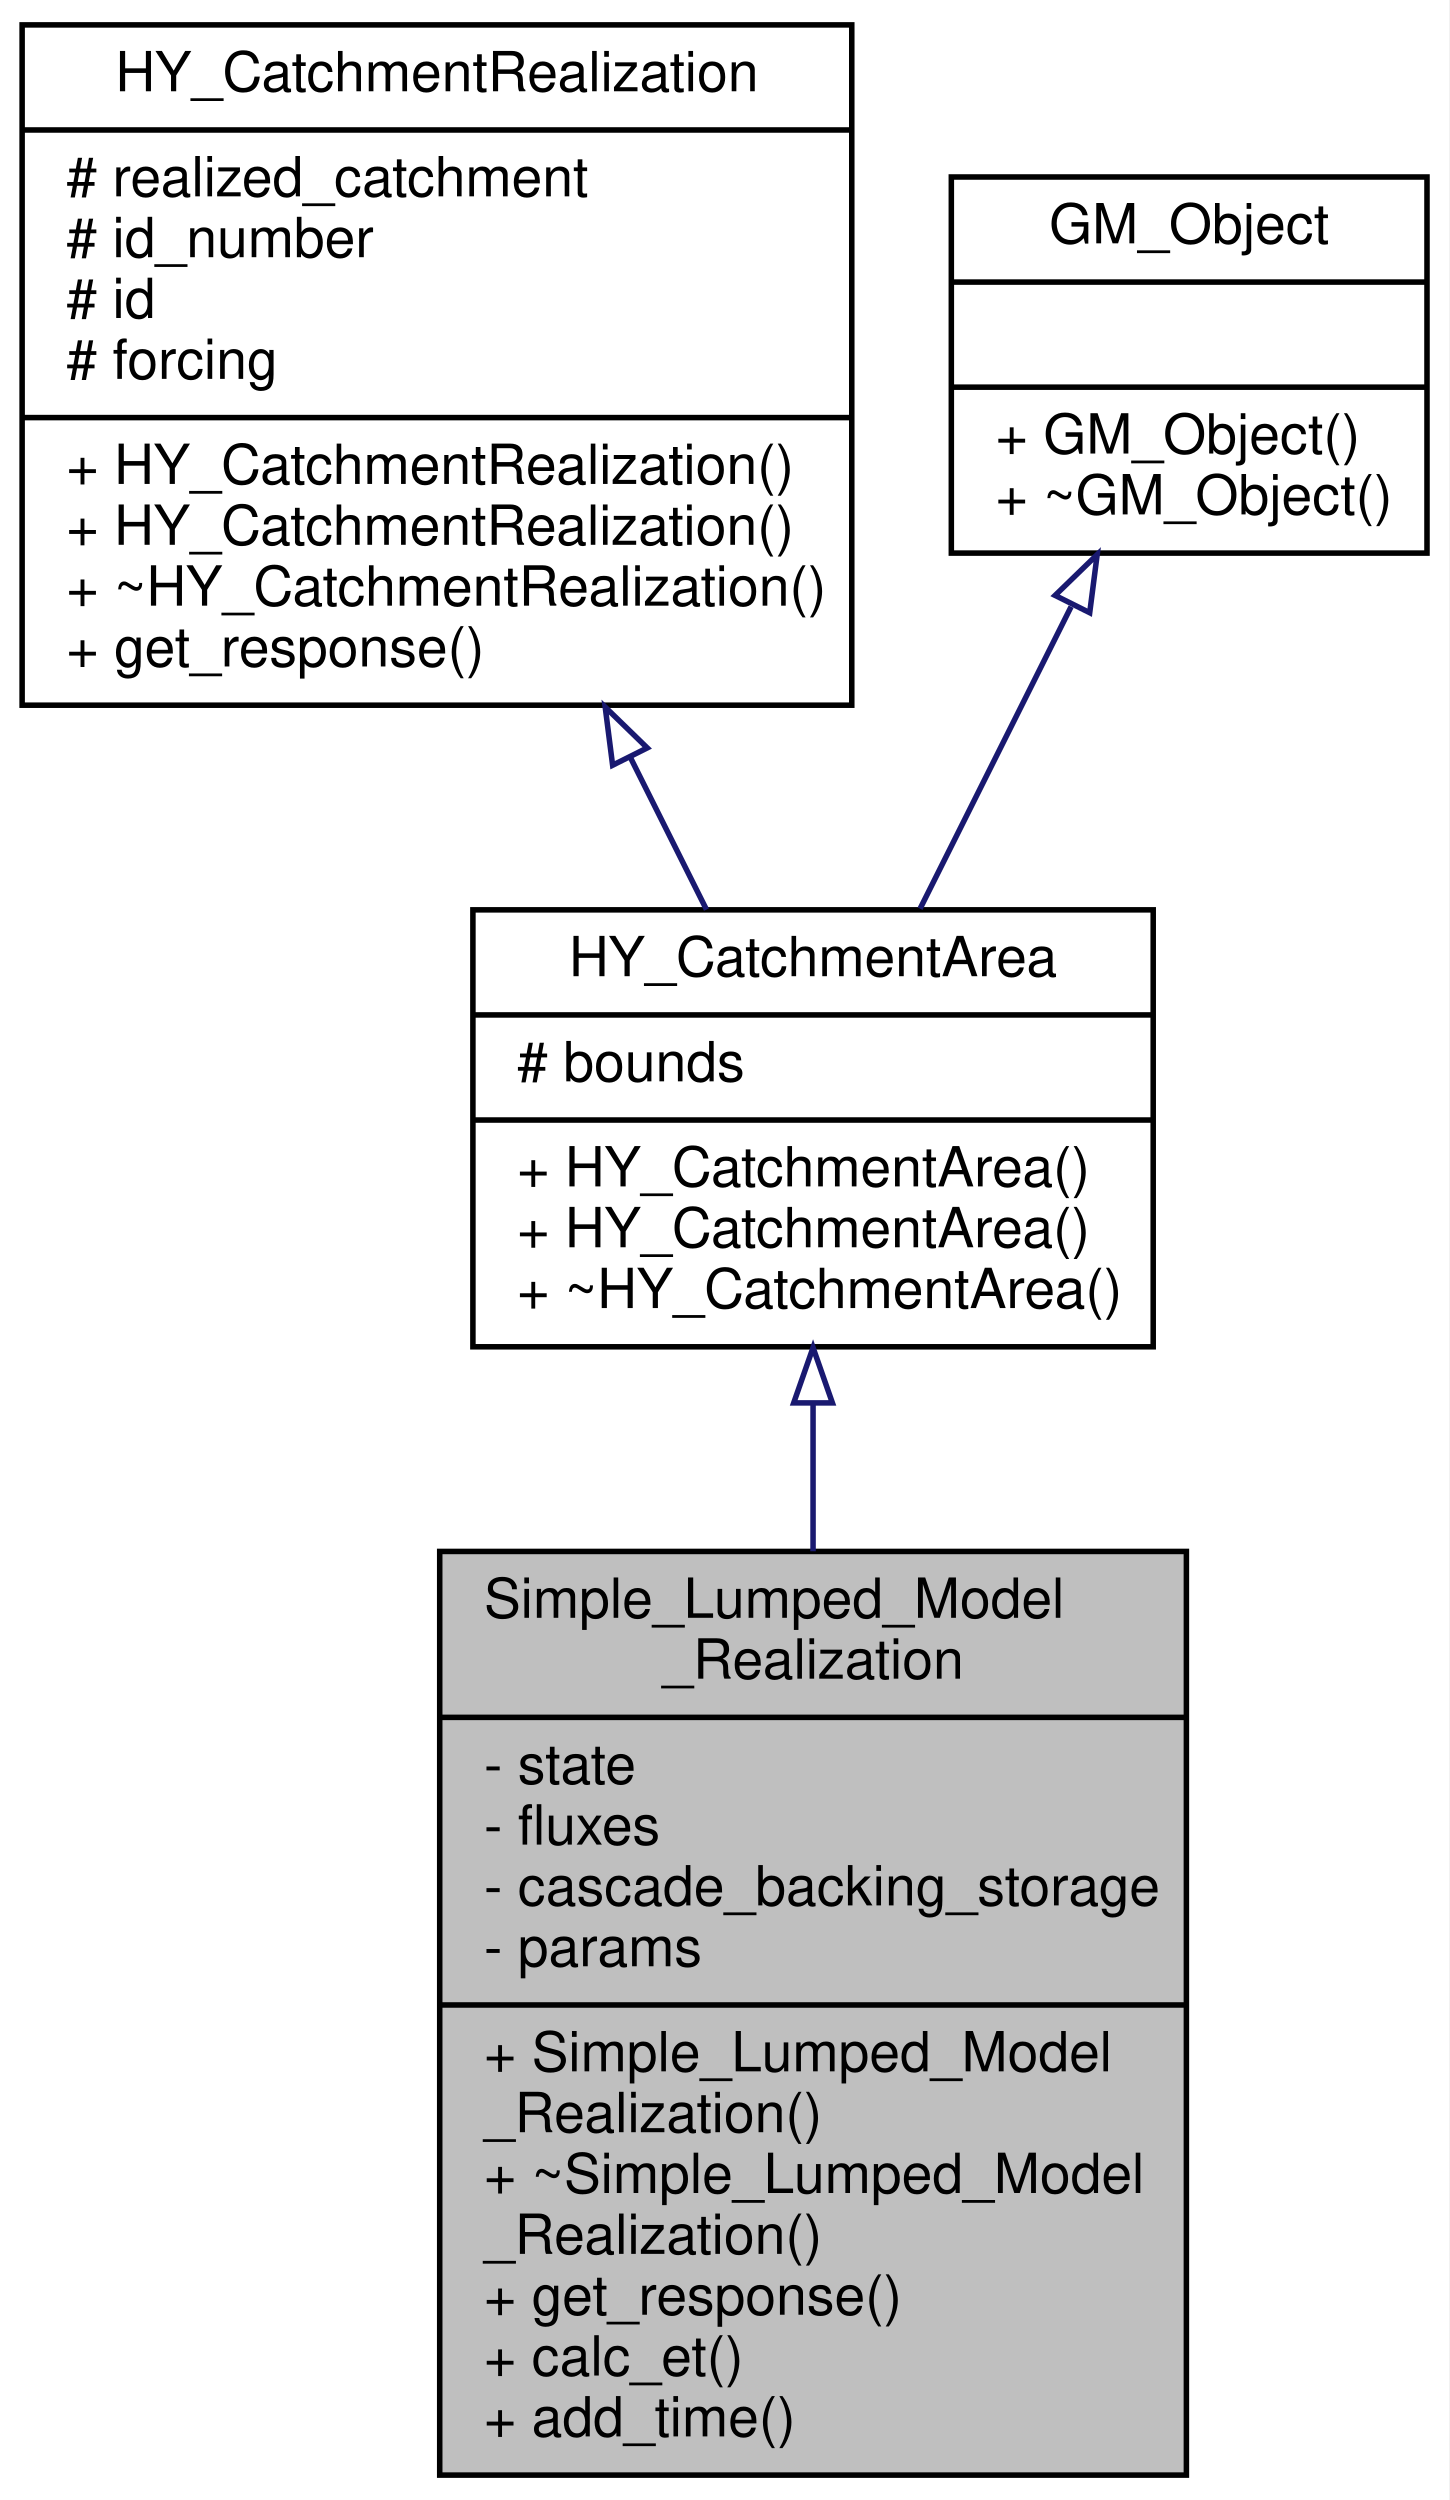
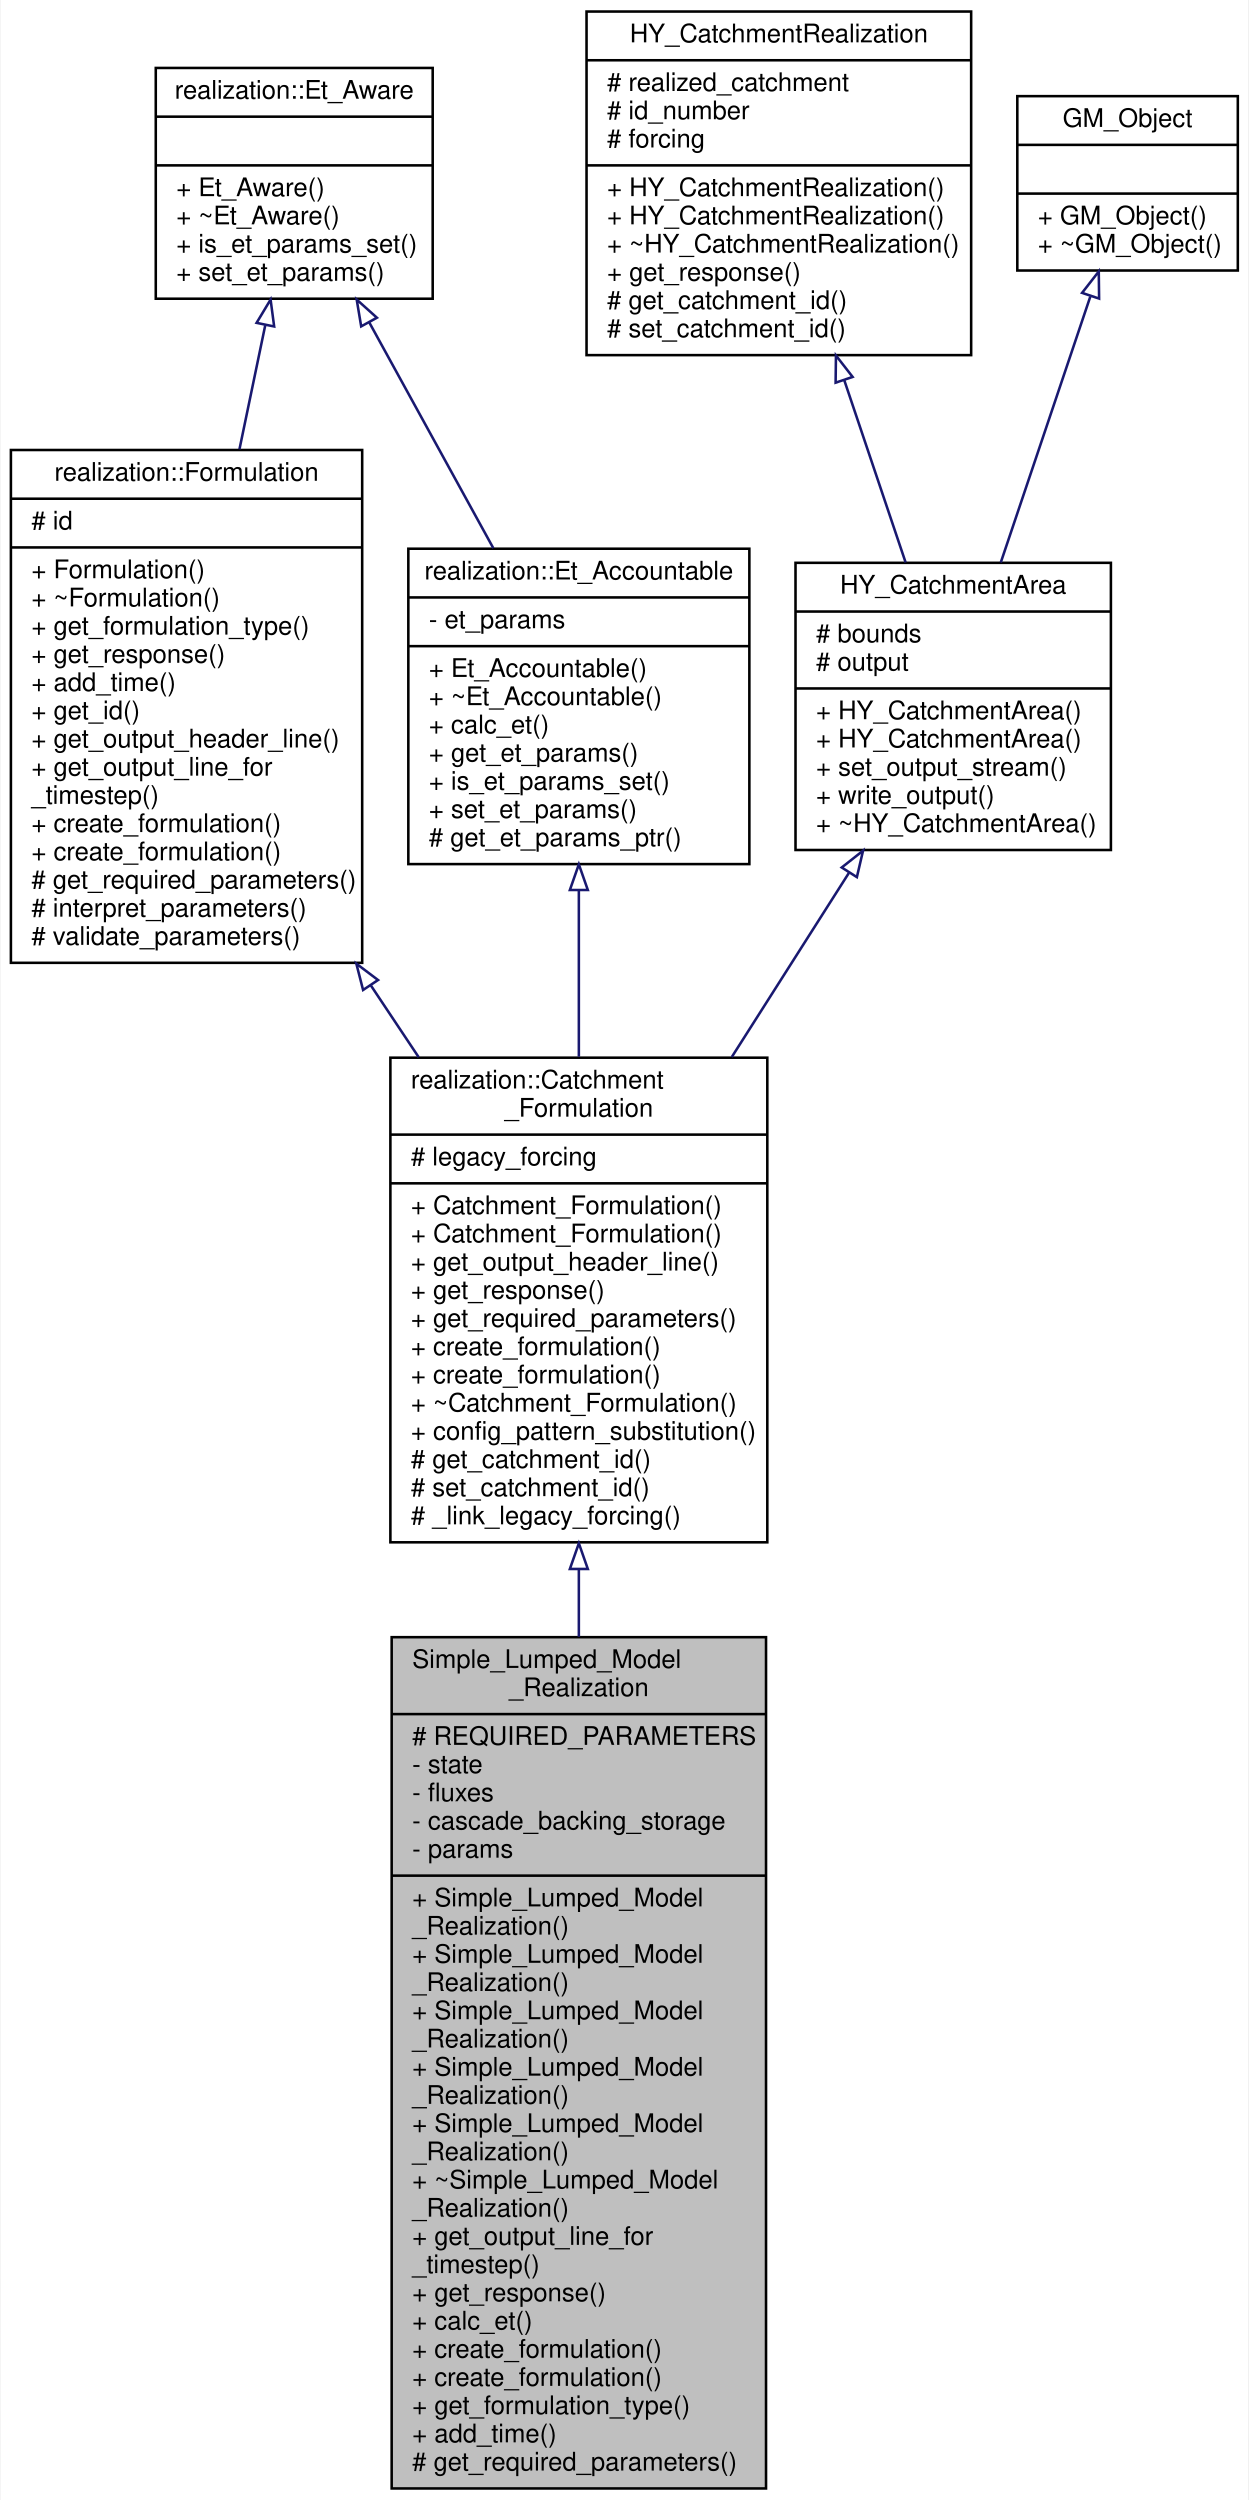
- <svg xmlns="http://www.w3.org/2000/svg" xmlns:xlink="http://www.w3.org/1999/xlink" width="262pt" height="452pt" viewBox="0.00 0.00 262.00 452.00">
-   <g id="graph0" class="graph" transform="scale(1 1) rotate(0) translate(4 448)">
-     <polygon fill="white" stroke="transparent" points="-4,4 -4,-448 258,-448 258,4 -4,4" />
+ <svg xmlns="http://www.w3.org/2000/svg" xmlns:xlink="http://www.w3.org/1999/xlink" width="487pt" height="975pt" viewBox="0.00 0.00 486.50 975.00">
+   <g id="graph0" class="graph" transform="scale(1 1) rotate(0) translate(4 971)">
+     <polygon fill="white" stroke="transparent" points="-4,4 -4,-971 482.5,-971 482.5,4 -4,4" />
    <g id="node1" class="node">
      <g id="a_node1">
        <a xlink:title=" ">
-           <polygon fill="#bfbfbf" stroke="black" points="75.5,-0.5 75.5,-167.5 210.5,-167.5 210.5,-0.5 75.5,-0.5" />
-           <text text-anchor="start" x="83.5" y="-155.5" font-family="Helvetica,sans-Serif" font-size="10.00">Simple_Lumped_Model</text>
-           <text text-anchor="middle" x="143" y="-144.5" font-family="Helvetica,sans-Serif" font-size="10.00">_Realization</text>
-           <polyline fill="none" stroke="black" points="75.5,-137.5 210.5,-137.5 " />
-           <text text-anchor="start" x="83.5" y="-125.5" font-family="Helvetica,sans-Serif" font-size="10.00">- state</text>
-           <text text-anchor="start" x="83.5" y="-114.5" font-family="Helvetica,sans-Serif" font-size="10.00">- fluxes</text>
-           <text text-anchor="start" x="83.5" y="-103.5" font-family="Helvetica,sans-Serif" font-size="10.00">- cascade_backing_storage</text>
-           <text text-anchor="start" x="83.5" y="-92.5" font-family="Helvetica,sans-Serif" font-size="10.00">- params</text>
-           <polyline fill="none" stroke="black" points="75.5,-85.5 210.5,-85.5 " />
-           <text text-anchor="start" x="83.5" y="-73.5" font-family="Helvetica,sans-Serif" font-size="10.00">+ Simple_Lumped_Model</text>
-           <text text-anchor="start" x="83.5" y="-62.5" font-family="Helvetica,sans-Serif" font-size="10.00">_Realization()</text>
-           <text text-anchor="start" x="83.5" y="-51.5" font-family="Helvetica,sans-Serif" font-size="10.00">+ ~Simple_Lumped_Model</text>
-           <text text-anchor="start" x="83.5" y="-40.5" font-family="Helvetica,sans-Serif" font-size="10.00">_Realization()</text>
-           <text text-anchor="start" x="83.5" y="-29.5" font-family="Helvetica,sans-Serif" font-size="10.00">+ get_response()</text>
-           <text text-anchor="start" x="83.5" y="-18.5" font-family="Helvetica,sans-Serif" font-size="10.00">+ calc_et()</text>
-           <text text-anchor="start" x="83.5" y="-7.5" font-family="Helvetica,sans-Serif" font-size="10.00">+ add_time()</text>
+           <polygon fill="#bfbfbf" stroke="black" points="148.5,-0.5 148.5,-332.5 294.5,-332.5 294.5,-0.5 148.5,-0.5" />
+           <text text-anchor="start" x="156.5" y="-320.5" font-family="Helvetica,sans-Serif" font-size="10.00">Simple_Lumped_Model</text>
+           <text text-anchor="middle" x="221.5" y="-309.5" font-family="Helvetica,sans-Serif" font-size="10.00">_Realization</text>
+           <polyline fill="none" stroke="black" points="148.5,-302.5 294.5,-302.5 " />
+           <text text-anchor="start" x="156.5" y="-290.5" font-family="Helvetica,sans-Serif" font-size="10.00"># REQUIRED_PARAMETERS</text>
+           <text text-anchor="start" x="156.5" y="-279.5" font-family="Helvetica,sans-Serif" font-size="10.00">- state</text>
+           <text text-anchor="start" x="156.5" y="-268.5" font-family="Helvetica,sans-Serif" font-size="10.00">- fluxes</text>
+           <text text-anchor="start" x="156.5" y="-257.5" font-family="Helvetica,sans-Serif" font-size="10.00">- cascade_backing_storage</text>
+           <text text-anchor="start" x="156.5" y="-246.5" font-family="Helvetica,sans-Serif" font-size="10.00">- params</text>
+           <polyline fill="none" stroke="black" points="148.5,-239.5 294.5,-239.5 " />
+           <text text-anchor="start" x="156.5" y="-227.5" font-family="Helvetica,sans-Serif" font-size="10.00">+ Simple_Lumped_Model</text>
+           <text text-anchor="start" x="156.5" y="-216.5" font-family="Helvetica,sans-Serif" font-size="10.00">_Realization()</text>
+           <text text-anchor="start" x="156.5" y="-205.5" font-family="Helvetica,sans-Serif" font-size="10.00">+ Simple_Lumped_Model</text>
+           <text text-anchor="start" x="156.5" y="-194.5" font-family="Helvetica,sans-Serif" font-size="10.00">_Realization()</text>
+           <text text-anchor="start" x="156.5" y="-183.5" font-family="Helvetica,sans-Serif" font-size="10.00">+ Simple_Lumped_Model</text>
+           <text text-anchor="start" x="156.5" y="-172.5" font-family="Helvetica,sans-Serif" font-size="10.00">_Realization()</text>
+           <text text-anchor="start" x="156.5" y="-161.5" font-family="Helvetica,sans-Serif" font-size="10.00">+ Simple_Lumped_Model</text>
+           <text text-anchor="start" x="156.5" y="-150.5" font-family="Helvetica,sans-Serif" font-size="10.00">_Realization()</text>
+           <text text-anchor="start" x="156.5" y="-139.5" font-family="Helvetica,sans-Serif" font-size="10.00">+ Simple_Lumped_Model</text>
+           <text text-anchor="start" x="156.5" y="-128.5" font-family="Helvetica,sans-Serif" font-size="10.00">_Realization()</text>
+           <text text-anchor="start" x="156.5" y="-117.5" font-family="Helvetica,sans-Serif" font-size="10.00">+ ~Simple_Lumped_Model</text>
+           <text text-anchor="start" x="156.5" y="-106.5" font-family="Helvetica,sans-Serif" font-size="10.00">_Realization()</text>
+           <text text-anchor="start" x="156.5" y="-95.5" font-family="Helvetica,sans-Serif" font-size="10.00">+ get_output_line_for</text>
+           <text text-anchor="start" x="156.5" y="-84.5" font-family="Helvetica,sans-Serif" font-size="10.00">_timestep()</text>
+           <text text-anchor="start" x="156.5" y="-73.5" font-family="Helvetica,sans-Serif" font-size="10.00">+ get_response()</text>
+           <text text-anchor="start" x="156.5" y="-62.5" font-family="Helvetica,sans-Serif" font-size="10.00">+ calc_et()</text>
+           <text text-anchor="start" x="156.5" y="-51.5" font-family="Helvetica,sans-Serif" font-size="10.00">+ create_formulation()</text>
+           <text text-anchor="start" x="156.5" y="-40.5" font-family="Helvetica,sans-Serif" font-size="10.00">+ create_formulation()</text>
+           <text text-anchor="start" x="156.5" y="-29.5" font-family="Helvetica,sans-Serif" font-size="10.00">+ get_formulation_type()</text>
+           <text text-anchor="start" x="156.5" y="-18.5" font-family="Helvetica,sans-Serif" font-size="10.00">+ add_time()</text>
+           <text text-anchor="start" x="156.5" y="-7.5" font-family="Helvetica,sans-Serif" font-size="10.00"># get_required_parameters()</text>
        </a>
      </g>
    </g>
    <g id="node2" class="node">
      <g id="a_node2">
-         <a xlink:href="class_h_y___catchment_area.html" target="_top" xlink:title=" ">
-           <polygon fill="white" stroke="black" points="81.5,-204.5 81.5,-283.5 204.5,-283.5 204.5,-204.5 81.5,-204.5" />
-           <text text-anchor="middle" x="143" y="-271.5" font-family="Helvetica,sans-Serif" font-size="10.00">HY_CatchmentArea</text>
-           <polyline fill="none" stroke="black" points="81.5,-264.5 204.5,-264.5 " />
-           <text text-anchor="start" x="89.5" y="-252.5" font-family="Helvetica,sans-Serif" font-size="10.00"># bounds</text>
-           <polyline fill="none" stroke="black" points="81.5,-245.5 204.5,-245.5 " />
-           <text text-anchor="start" x="89.5" y="-233.5" font-family="Helvetica,sans-Serif" font-size="10.00">+ HY_CatchmentArea()</text>
-           <text text-anchor="start" x="89.5" y="-222.5" font-family="Helvetica,sans-Serif" font-size="10.00">+ HY_CatchmentArea()</text>
-           <text text-anchor="start" x="89.5" y="-211.5" font-family="Helvetica,sans-Serif" font-size="10.00">+ ~HY_CatchmentArea()</text>
+         <a xlink:href="classrealization_1_1_catchment___formulation.html" target="_top" xlink:title=" ">
+           <polygon fill="white" stroke="black" points="148,-369.5 148,-558.5 295,-558.5 295,-369.5 148,-369.5" />
+           <text text-anchor="start" x="156" y="-546.5" font-family="Helvetica,sans-Serif" font-size="10.00">realization::Catchment</text>
+           <text text-anchor="middle" x="221.5" y="-535.5" font-family="Helvetica,sans-Serif" font-size="10.00">_Formulation</text>
+           <polyline fill="none" stroke="black" points="148,-528.5 295,-528.5 " />
+           <text text-anchor="start" x="156" y="-516.5" font-family="Helvetica,sans-Serif" font-size="10.00"># legacy_forcing</text>
+           <polyline fill="none" stroke="black" points="148,-509.5 295,-509.5 " />
+           <text text-anchor="start" x="156" y="-497.5" font-family="Helvetica,sans-Serif" font-size="10.00">+ Catchment_Formulation()</text>
+           <text text-anchor="start" x="156" y="-486.5" font-family="Helvetica,sans-Serif" font-size="10.00">+ Catchment_Formulation()</text>
+           <text text-anchor="start" x="156" y="-475.5" font-family="Helvetica,sans-Serif" font-size="10.00">+ get_output_header_line()</text>
+           <text text-anchor="start" x="156" y="-464.5" font-family="Helvetica,sans-Serif" font-size="10.00">+ get_response()</text>
+           <text text-anchor="start" x="156" y="-453.5" font-family="Helvetica,sans-Serif" font-size="10.00">+ get_required_parameters()</text>
+           <text text-anchor="start" x="156" y="-442.5" font-family="Helvetica,sans-Serif" font-size="10.00">+ create_formulation()</text>
+           <text text-anchor="start" x="156" y="-431.5" font-family="Helvetica,sans-Serif" font-size="10.00">+ create_formulation()</text>
+           <text text-anchor="start" x="156" y="-420.5" font-family="Helvetica,sans-Serif" font-size="10.00">+ ~Catchment_Formulation()</text>
+           <text text-anchor="start" x="156" y="-409.5" font-family="Helvetica,sans-Serif" font-size="10.00">+ config_pattern_substitution()</text>
+           <text text-anchor="start" x="156" y="-398.5" font-family="Helvetica,sans-Serif" font-size="10.00"># get_catchment_id()</text>
+           <text text-anchor="start" x="156" y="-387.5" font-family="Helvetica,sans-Serif" font-size="10.00"># set_catchment_id()</text>
+           <text text-anchor="start" x="156" y="-376.5" font-family="Helvetica,sans-Serif" font-size="10.00"># _link_legacy_forcing()</text>
        </a>
      </g>
    </g>
    <g id="edge1" class="edge">
-       <path fill="none" stroke="midnightblue" d="M143,-194.26C143,-185.74 143,-176.67 143,-167.53" />
-       <polygon fill="none" stroke="midnightblue" points="139.5,-194.35 143,-204.35 146.5,-194.35 139.5,-194.35" />
+       <path fill="none" stroke="midnightblue" d="M221.5,-359.07C221.5,-350.43 221.5,-341.58 221.5,-332.64" />
+       <polygon fill="none" stroke="midnightblue" points="218,-359.1 221.5,-369.1 225,-359.1 218,-359.1" />
    </g>
    <g id="node3" class="node">
      <g id="a_node3">
-         <a xlink:href="class_h_y___catchment_realization.html" target="_top" xlink:title=" ">
-           <polygon fill="white" stroke="black" points="0,-320.5 0,-443.5 150,-443.5 150,-320.5 0,-320.5" />
-           <text text-anchor="middle" x="75" y="-431.5" font-family="Helvetica,sans-Serif" font-size="10.00">HY_CatchmentRealization</text>
-           <polyline fill="none" stroke="black" points="0,-424.5 150,-424.5 " />
-           <text text-anchor="start" x="8" y="-412.5" font-family="Helvetica,sans-Serif" font-size="10.00"># realized_catchment</text>
-           <text text-anchor="start" x="8" y="-401.5" font-family="Helvetica,sans-Serif" font-size="10.00"># id_number</text>
-           <text text-anchor="start" x="8" y="-390.5" font-family="Helvetica,sans-Serif" font-size="10.00"># id</text>
-           <text text-anchor="start" x="8" y="-379.5" font-family="Helvetica,sans-Serif" font-size="10.00"># forcing</text>
-           <polyline fill="none" stroke="black" points="0,-372.5 150,-372.5 " />
-           <text text-anchor="start" x="8" y="-360.5" font-family="Helvetica,sans-Serif" font-size="10.00">+ HY_CatchmentRealization()</text>
-           <text text-anchor="start" x="8" y="-349.5" font-family="Helvetica,sans-Serif" font-size="10.00">+ HY_CatchmentRealization()</text>
-           <text text-anchor="start" x="8" y="-338.5" font-family="Helvetica,sans-Serif" font-size="10.00">+ ~HY_CatchmentRealization()</text>
-           <text text-anchor="start" x="8" y="-327.5" font-family="Helvetica,sans-Serif" font-size="10.00">+ get_response()</text>
+         <a xlink:href="classrealization_1_1_formulation.html" target="_top" xlink:title=" ">
+           <polygon fill="white" stroke="black" points="0,-595.5 0,-795.5 137,-795.5 137,-595.5 0,-595.5" />
+           <text text-anchor="middle" x="68.5" y="-783.5" font-family="Helvetica,sans-Serif" font-size="10.00">realization::Formulation</text>
+           <polyline fill="none" stroke="black" points="0,-776.5 137,-776.5 " />
+           <text text-anchor="start" x="8" y="-764.5" font-family="Helvetica,sans-Serif" font-size="10.00"># id</text>
+           <polyline fill="none" stroke="black" points="0,-757.5 137,-757.5 " />
+           <text text-anchor="start" x="8" y="-745.5" font-family="Helvetica,sans-Serif" font-size="10.00">+ Formulation()</text>
+           <text text-anchor="start" x="8" y="-734.5" font-family="Helvetica,sans-Serif" font-size="10.00">+ ~Formulation()</text>
+           <text text-anchor="start" x="8" y="-723.5" font-family="Helvetica,sans-Serif" font-size="10.00">+ get_formulation_type()</text>
+           <text text-anchor="start" x="8" y="-712.5" font-family="Helvetica,sans-Serif" font-size="10.00">+ get_response()</text>
+           <text text-anchor="start" x="8" y="-701.5" font-family="Helvetica,sans-Serif" font-size="10.00">+ add_time()</text>
+           <text text-anchor="start" x="8" y="-690.5" font-family="Helvetica,sans-Serif" font-size="10.00">+ get_id()</text>
+           <text text-anchor="start" x="8" y="-679.5" font-family="Helvetica,sans-Serif" font-size="10.00">+ get_output_header_line()</text>
+           <text text-anchor="start" x="8" y="-668.5" font-family="Helvetica,sans-Serif" font-size="10.00">+ get_output_line_for</text>
+           <text text-anchor="start" x="8" y="-657.5" font-family="Helvetica,sans-Serif" font-size="10.00">_timestep()</text>
+           <text text-anchor="start" x="8" y="-646.5" font-family="Helvetica,sans-Serif" font-size="10.00">+ create_formulation()</text>
+           <text text-anchor="start" x="8" y="-635.5" font-family="Helvetica,sans-Serif" font-size="10.00">+ create_formulation()</text>
+           <text text-anchor="start" x="8" y="-624.5" font-family="Helvetica,sans-Serif" font-size="10.00"># get_required_parameters()</text>
+           <text text-anchor="start" x="8" y="-613.5" font-family="Helvetica,sans-Serif" font-size="10.00"># interpret_parameters()</text>
+           <text text-anchor="start" x="8" y="-602.5" font-family="Helvetica,sans-Serif" font-size="10.00"># validate_parameters()</text>
        </a>
      </g>
    </g>
    <g id="edge2" class="edge">
-       <path fill="none" stroke="midnightblue" d="M109.96,-311.08C114.7,-301.61 119.41,-292.18 123.73,-283.54" />
-       <polygon fill="none" stroke="midnightblue" points="106.76,-309.65 105.42,-320.16 113.02,-312.78 106.76,-309.65" />
+       <path fill="none" stroke="midnightblue" d="M140.42,-586.62C146.64,-577.29 152.91,-567.89 159.04,-558.68" />
+       <polygon fill="none" stroke="midnightblue" points="137.35,-584.91 134.72,-595.17 143.18,-588.79 137.35,-584.91" />
    </g>
    <g id="node4" class="node">
      <g id="a_node4">
+         <a xlink:href="classrealization_1_1_et___aware.html" target="_top" xlink:title="Interface for type that is aware of parameters for evapotranspiration in certain calculations,...">
+           <polygon fill="white" stroke="black" points="56.5,-854.5 56.5,-944.5 164.5,-944.5 164.5,-854.5 56.5,-854.5" />
+           <text text-anchor="middle" x="110.5" y="-932.5" font-family="Helvetica,sans-Serif" font-size="10.00">realization::Et_Aware</text>
+           <polyline fill="none" stroke="black" points="56.5,-925.5 164.5,-925.5 " />
+           <text text-anchor="middle" x="110.5" y="-913.5" font-family="Helvetica,sans-Serif" font-size="10.00"> </text>
+           <polyline fill="none" stroke="black" points="56.5,-906.5 164.5,-906.5 " />
+           <text text-anchor="start" x="64.5" y="-894.5" font-family="Helvetica,sans-Serif" font-size="10.00">+ Et_Aware()</text>
+           <text text-anchor="start" x="64.5" y="-883.5" font-family="Helvetica,sans-Serif" font-size="10.00">+ ~Et_Aware()</text>
+           <text text-anchor="start" x="64.5" y="-872.5" font-family="Helvetica,sans-Serif" font-size="10.00">+ is_et_params_set()</text>
+           <text text-anchor="start" x="64.5" y="-861.5" font-family="Helvetica,sans-Serif" font-size="10.00">+ set_et_params()</text>
+         </a>
+       </g>
+     </g>
+     <g id="edge3" class="edge">
+       <path fill="none" stroke="midnightblue" d="M99.19,-844.11C96.08,-829.15 92.61,-812.44 89.14,-795.79" />
+       <polygon fill="none" stroke="midnightblue" points="95.82,-845.09 101.28,-854.17 102.67,-843.67 95.82,-845.09" />
+     </g>
+     <g id="node8" class="node">
+       <g id="a_node8">
+         <a xlink:href="classrealization_1_1_et___accountable.html" target="_top" xlink:title="Interface for type that is able to account for evapotranspiration in certain calculations,...">
+           <polygon fill="white" stroke="black" points="155,-634 155,-757 288,-757 288,-634 155,-634" />
+           <text text-anchor="middle" x="221.5" y="-745" font-family="Helvetica,sans-Serif" font-size="10.00">realization::Et_Accountable</text>
+           <polyline fill="none" stroke="black" points="155,-738 288,-738 " />
+           <text text-anchor="start" x="163" y="-726" font-family="Helvetica,sans-Serif" font-size="10.00">- et_params</text>
+           <polyline fill="none" stroke="black" points="155,-719 288,-719 " />
+           <text text-anchor="start" x="163" y="-707" font-family="Helvetica,sans-Serif" font-size="10.00">+ Et_Accountable()</text>
+           <text text-anchor="start" x="163" y="-696" font-family="Helvetica,sans-Serif" font-size="10.00">+ ~Et_Accountable()</text>
+           <text text-anchor="start" x="163" y="-685" font-family="Helvetica,sans-Serif" font-size="10.00">+ calc_et()</text>
+           <text text-anchor="start" x="163" y="-674" font-family="Helvetica,sans-Serif" font-size="10.00">+ get_et_params()</text>
+           <text text-anchor="start" x="163" y="-663" font-family="Helvetica,sans-Serif" font-size="10.00">+ is_et_params_set()</text>
+           <text text-anchor="start" x="163" y="-652" font-family="Helvetica,sans-Serif" font-size="10.00">+ set_et_params()</text>
+           <text text-anchor="start" x="163" y="-641" font-family="Helvetica,sans-Serif" font-size="10.00"># get_et_params_ptr()</text>
+         </a>
+       </g>
+     </g>
+     <g id="edge8" class="edge">
+       <path fill="none" stroke="midnightblue" d="M139.77,-845.24C154.63,-818.2 172.75,-785.22 188.15,-757.2" />
+       <polygon fill="none" stroke="midnightblue" points="136.61,-843.72 134.86,-854.17 142.74,-847.09 136.61,-843.72" />
+     </g>
+     <g id="node5" class="node">
+       <g id="a_node5">
+         <a xlink:href="class_h_y___catchment_area.html" target="_top" xlink:title=" ">
+           <polygon fill="white" stroke="black" points="306,-639.5 306,-751.5 429,-751.5 429,-639.5 306,-639.5" />
+           <text text-anchor="middle" x="367.5" y="-739.5" font-family="Helvetica,sans-Serif" font-size="10.00">HY_CatchmentArea</text>
+           <polyline fill="none" stroke="black" points="306,-732.5 429,-732.5 " />
+           <text text-anchor="start" x="314" y="-720.5" font-family="Helvetica,sans-Serif" font-size="10.00"># bounds</text>
+           <text text-anchor="start" x="314" y="-709.5" font-family="Helvetica,sans-Serif" font-size="10.00"># output</text>
+           <polyline fill="none" stroke="black" points="306,-702.5 429,-702.5 " />
+           <text text-anchor="start" x="314" y="-690.5" font-family="Helvetica,sans-Serif" font-size="10.00">+ HY_CatchmentArea()</text>
+           <text text-anchor="start" x="314" y="-679.5" font-family="Helvetica,sans-Serif" font-size="10.00">+ HY_CatchmentArea()</text>
+           <text text-anchor="start" x="314" y="-668.5" font-family="Helvetica,sans-Serif" font-size="10.00">+ set_output_stream()</text>
+           <text text-anchor="start" x="314" y="-657.5" font-family="Helvetica,sans-Serif" font-size="10.00">+ write_output()</text>
+           <text text-anchor="start" x="314" y="-646.5" font-family="Helvetica,sans-Serif" font-size="10.00">+ ~HY_CatchmentArea()</text>
+         </a>
+       </g>
+     </g>
+     <g id="edge4" class="edge">
+       <path fill="none" stroke="midnightblue" d="M326.82,-630.56C312.68,-608.32 296.5,-582.9 281.14,-558.76" />
+       <polygon fill="none" stroke="midnightblue" points="324.02,-632.68 332.34,-639.24 329.93,-628.92 324.02,-632.68" />
+     </g>
+     <g id="node6" class="node">
+       <g id="a_node6">
+         <a xlink:href="class_h_y___catchment_realization.html" target="_top" xlink:title=" ">
+           <polygon fill="white" stroke="black" points="224.5,-832.5 224.5,-966.5 374.5,-966.5 374.5,-832.5 224.5,-832.5" />
+           <text text-anchor="middle" x="299.5" y="-954.5" font-family="Helvetica,sans-Serif" font-size="10.00">HY_CatchmentRealization</text>
+           <polyline fill="none" stroke="black" points="224.5,-947.5 374.5,-947.5 " />
+           <text text-anchor="start" x="232.5" y="-935.5" font-family="Helvetica,sans-Serif" font-size="10.00"># realized_catchment</text>
+           <text text-anchor="start" x="232.5" y="-924.5" font-family="Helvetica,sans-Serif" font-size="10.00"># id_number</text>
+           <text text-anchor="start" x="232.5" y="-913.5" font-family="Helvetica,sans-Serif" font-size="10.00"># forcing</text>
+           <polyline fill="none" stroke="black" points="224.5,-906.5 374.5,-906.5 " />
+           <text text-anchor="start" x="232.5" y="-894.5" font-family="Helvetica,sans-Serif" font-size="10.00">+ HY_CatchmentRealization()</text>
+           <text text-anchor="start" x="232.5" y="-883.5" font-family="Helvetica,sans-Serif" font-size="10.00">+ HY_CatchmentRealization()</text>
+           <text text-anchor="start" x="232.5" y="-872.5" font-family="Helvetica,sans-Serif" font-size="10.00">+ ~HY_CatchmentRealization()</text>
+           <text text-anchor="start" x="232.5" y="-861.5" font-family="Helvetica,sans-Serif" font-size="10.00">+ get_response()</text>
+           <text text-anchor="start" x="232.5" y="-850.5" font-family="Helvetica,sans-Serif" font-size="10.00"># get_catchment_id()</text>
+           <text text-anchor="start" x="232.5" y="-839.5" font-family="Helvetica,sans-Serif" font-size="10.00"># set_catchment_id()</text>
+         </a>
+       </g>
+     </g>
+     <g id="edge5" class="edge">
+       <path fill="none" stroke="midnightblue" d="M325.01,-822.73C332.95,-799.12 341.56,-773.56 348.94,-751.64" />
+       <polygon fill="none" stroke="midnightblue" points="321.64,-821.76 321.77,-832.36 328.27,-824 321.64,-821.76" />
+     </g>
+     <g id="node7" class="node">
+       <g id="a_node7">
        <a xlink:href="class_g_m___object.html" target="_top" xlink:title=" ">
-           <polygon fill="white" stroke="black" points="168,-348 168,-416 254,-416 254,-348 168,-348" />
-           <text text-anchor="middle" x="211" y="-404" font-family="Helvetica,sans-Serif" font-size="10.00">GM_Object</text>
-           <polyline fill="none" stroke="black" points="168,-397 254,-397 " />
-           <text text-anchor="middle" x="211" y="-385" font-family="Helvetica,sans-Serif" font-size="10.00"> </text>
-           <polyline fill="none" stroke="black" points="168,-378 254,-378 " />
-           <text text-anchor="start" x="176" y="-366" font-family="Helvetica,sans-Serif" font-size="10.00">+ GM_Object()</text>
-           <text text-anchor="start" x="176" y="-355" font-family="Helvetica,sans-Serif" font-size="10.00">+ ~GM_Object()</text>
-         </a>
-       </g>
-     </g>
-     <g id="edge3" class="edge">
-       <path fill="none" stroke="midnightblue" d="M189.66,-338.32C180.92,-320.84 170.88,-300.76 162.35,-283.71" />
-       <polygon fill="none" stroke="midnightblue" points="186.76,-340.35 194.37,-347.73 193.02,-337.22 186.76,-340.35" />
+           <polygon fill="white" stroke="black" points="392.5,-865.5 392.5,-933.5 478.5,-933.5 478.5,-865.5 392.5,-865.5" />
+           <text text-anchor="middle" x="435.5" y="-921.5" font-family="Helvetica,sans-Serif" font-size="10.00">GM_Object</text>
+           <polyline fill="none" stroke="black" points="392.5,-914.5 478.5,-914.5 " />
+           <text text-anchor="middle" x="435.5" y="-902.5" font-family="Helvetica,sans-Serif" font-size="10.00"> </text>
+           <polyline fill="none" stroke="black" points="392.5,-895.5 478.5,-895.5 " />
+           <text text-anchor="start" x="400.5" y="-883.5" font-family="Helvetica,sans-Serif" font-size="10.00">+ GM_Object()</text>
+           <text text-anchor="start" x="400.5" y="-872.5" font-family="Helvetica,sans-Serif" font-size="10.00">+ ~GM_Object()</text>
+         </a>
+       </g>
+     </g>
+     <g id="edge6" class="edge">
+       <path fill="none" stroke="midnightblue" d="M420.96,-855.3C410.76,-825.01 397.05,-784.27 386.06,-751.64" />
+       <polygon fill="none" stroke="midnightblue" points="417.76,-856.78 424.27,-865.14 424.4,-854.55 417.76,-856.78" />
+     </g>
+     <g id="edge7" class="edge">
+       <path fill="none" stroke="midnightblue" d="M221.5,-623.72C221.5,-603.23 221.5,-580.53 221.5,-558.87" />
+       <polygon fill="none" stroke="midnightblue" points="218,-623.9 221.5,-633.9 225,-623.9 218,-623.9" />
    </g>
  </g>
</svg>
